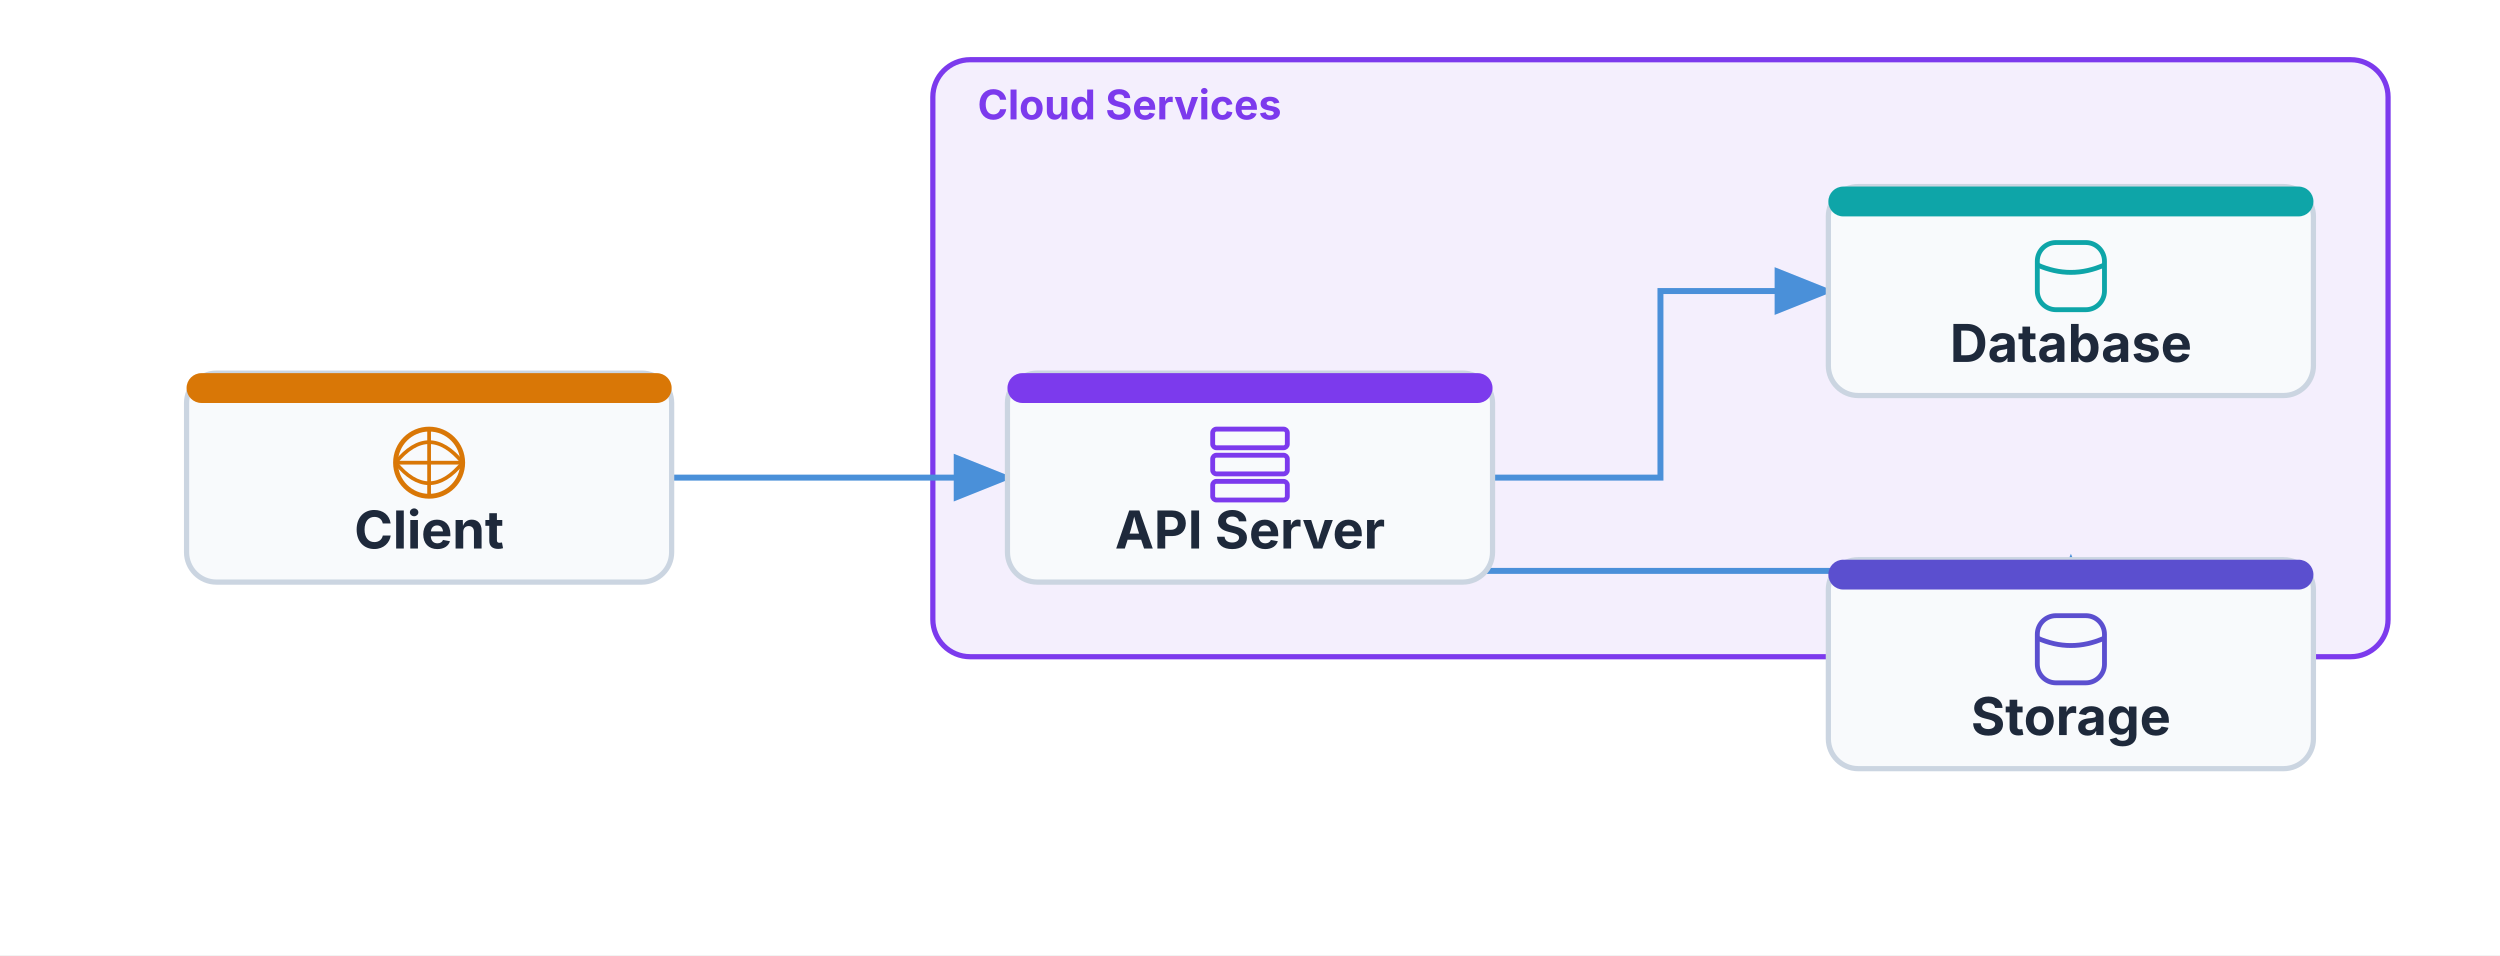
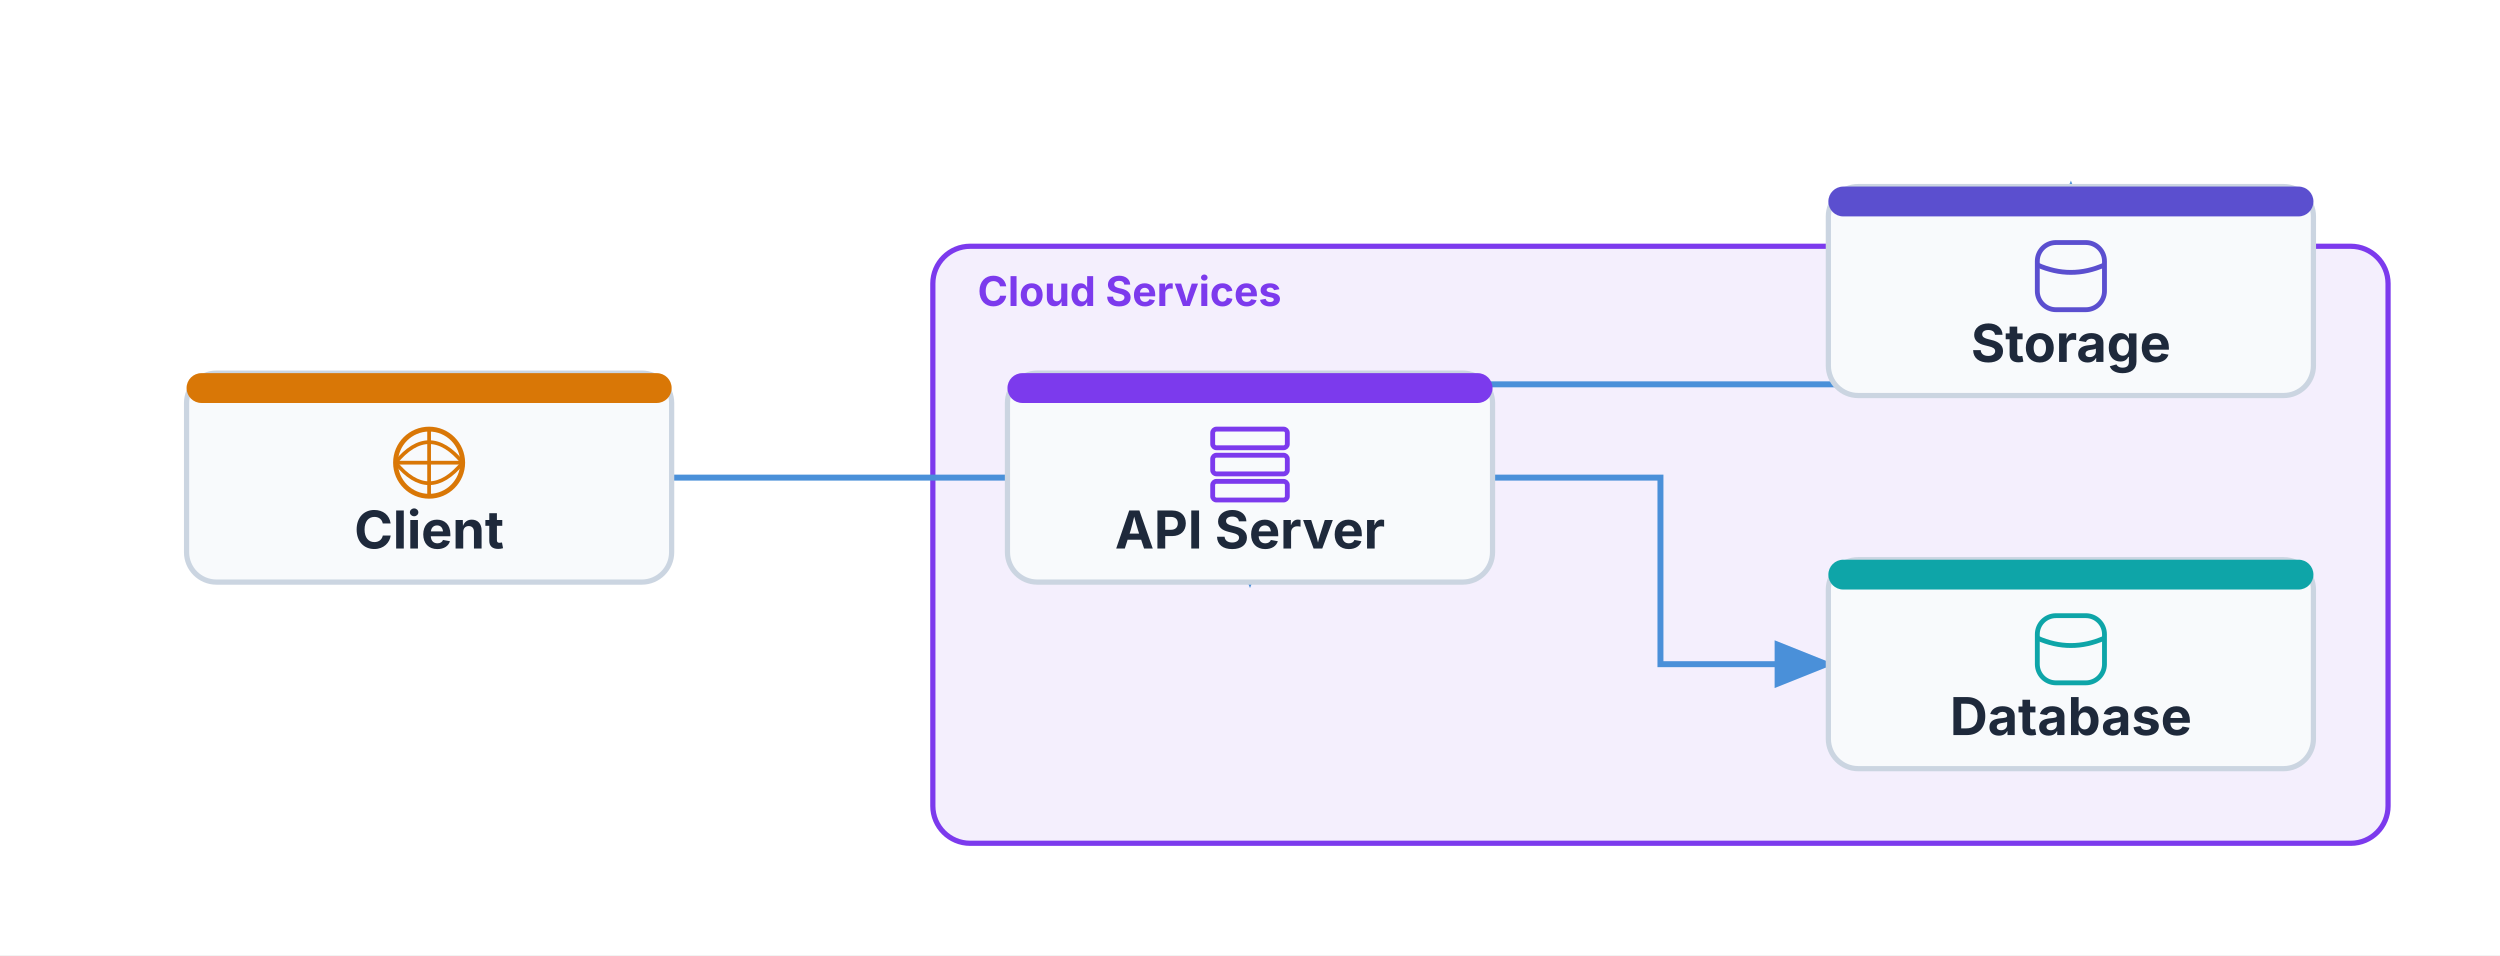
<svg xmlns="http://www.w3.org/2000/svg" viewBox="0 0 670 256" width="670" height="256">
  <defs>
    <marker id="arch-arrow" markerWidth="10" markerHeight="8" refX="9" refY="4" orient="auto">
      <polygon points="0 0, 10 4, 0 8" fill="#4A90D9" />
    </marker>
  </defs>
-   <rect width="100%" height="100%" fill="#FFFFFF" />
-   <rect x="250" y="16" width="390" height="160" fill="#7C3AED14" stroke="#7C3AED" stroke-width="1.4" rx="10" />
-   <text x="262" y="32" font-size="11" font-family="Inter, system-ui, -apple-system, sans-serif" fill="#7C3AED" font-weight="bold">Cloud Services</text>
-   <path d="M 180 128 L 270 128" stroke="#4A90D9" stroke-width="1.6" fill="none" marker-end="url(#arch-arrow)" />
-   <path d="M 400 128 L 445 128 L 445 78 L 490 78" stroke="#4A90D9" stroke-width="1.6" fill="none" marker-end="url(#arch-arrow)" />
-   <path d="M 335 156 L 335 153 L 555 153 L 555 150" stroke="#4A90D9" stroke-width="1.6" fill="none" marker-end="url(#arch-arrow)" />
+   <rect x="0" y="0" width="670" height="256" fill="#FFFFFF" />
+   <rect x="250" y="66" width="390" height="160" fill="#7C3AED14" stroke="#7C3AED" stroke-width="1.4" rx="10" />
+   <text x="262" y="82" font-size="11" font-family="Inter, system-ui, -apple-system, sans-serif" fill="#7C3AED" font-weight="bold">Cloud Services</text>
+   <path d="M 180 128 L 335 128 L 335 156" stroke="#4A90D9" stroke-width="1.6" fill="none" marker-end="url(#arch-arrow)" />
+   <path d="M 400 128 L 445 128 L 445 178 L 490 178" stroke="#4A90D9" stroke-width="1.6" fill="none" marker-end="url(#arch-arrow)" />
+   <path d="M 335 156 L 335 103 L 555 103 L 555 50" stroke="#4A90D9" stroke-width="1.6" fill="none" marker-end="url(#arch-arrow)" />
  <rect x="270" y="100" width="130" height="56" fill="#F8FAFC" stroke="#CBD5E1" stroke-width="1.4" rx="8" />
  <rect x="270" y="100" width="130" height="8" fill="#7C3AED" stroke="#7C3AED" stroke-width="0" rx="4" />
  <rect x="325" y="115" width="20" height="5" fill="#F8FAFC" stroke="#7C3AED" stroke-width="1.3" rx="1" />
  <rect x="325" y="122" width="20" height="5" fill="#F8FAFC" stroke="#7C3AED" stroke-width="1.3" rx="1" />
  <rect x="325" y="129" width="20" height="5" fill="#F8FAFC" stroke="#7C3AED" stroke-width="1.3" rx="1" />
  <text x="335" y="147" font-size="14" font-family="Inter, system-ui, -apple-system, sans-serif" fill="#1E293B" text-anchor="middle" font-weight="bold">API Server</text>
-   <rect x="490" y="50" width="130" height="56" fill="#F8FAFC" stroke="#CBD5E1" stroke-width="1.4" rx="8" />
-   <rect x="490" y="50" width="130" height="8" fill="#0EA5A8" stroke="#0EA5A8" stroke-width="0" rx="4" />
-   <rect x="546" y="65" width="18" height="18" fill="#F8FAFC" stroke="#0EA5A8" stroke-width="1.3" rx="5" />
-   <path d="M 546 71 Q 555 75, 564 71" stroke="#0EA5A8" stroke-width="1.3" fill="none" />
-   <text x="555" y="97" font-size="14" font-family="Inter, system-ui, -apple-system, sans-serif" fill="#1E293B" text-anchor="middle" font-weight="bold">Database</text>
+   <rect x="490" y="150" width="130" height="56" fill="#F8FAFC" stroke="#CBD5E1" stroke-width="1.4" rx="8" />
+   <rect x="490" y="150" width="130" height="8" fill="#0EA5A8" stroke="#0EA5A8" stroke-width="0" rx="4" />
+   <rect x="546" y="165" width="18" height="18" fill="#F8FAFC" stroke="#0EA5A8" stroke-width="1.3" rx="5" />
+   <path d="M 546 171 Q 555 175, 564 171" stroke="#0EA5A8" stroke-width="1.3" fill="none" />
+   <text x="555" y="197" font-size="14" font-family="Inter, system-ui, -apple-system, sans-serif" fill="#1E293B" text-anchor="middle" font-weight="bold">Database</text>
  <rect x="50" y="100" width="130" height="56" fill="#F8FAFC" stroke="#CBD5E1" stroke-width="1.4" rx="8" />
  <rect x="50" y="100" width="130" height="8" fill="#D97706" stroke="#D97706" stroke-width="0" rx="4" />
  <circle cx="115" cy="124" r="9" fill="#F8FAFC" stroke="#D97706" stroke-width="1.3" />
  <path d="M 115 115 L 115 133 M 106 124 L 124 124" stroke="#D97706" stroke-width="1" fill="none" />
  <path d="M 106 124 Q 115 113, 124 124 Q 115 135, 106 124" stroke="#D97706" stroke-width="1" fill="none" />
  <text x="115" y="147" font-size="14" font-family="Inter, system-ui, -apple-system, sans-serif" fill="#1E293B" text-anchor="middle" font-weight="bold">Client</text>
-   <rect x="490" y="150" width="130" height="56" fill="#F8FAFC" stroke="#CBD5E1" stroke-width="1.4" rx="8" />
-   <rect x="490" y="150" width="130" height="8" fill="#5B4FCF" stroke="#5B4FCF" stroke-width="0" rx="4" />
-   <rect x="546" y="165" width="18" height="18" fill="#F8FAFC" stroke="#5B4FCF" stroke-width="1.3" rx="5" />
-   <path d="M 546 171 Q 555 175, 564 171" stroke="#5B4FCF" stroke-width="1.3" fill="none" />
-   <text x="555" y="197" font-size="14" font-family="Inter, system-ui, -apple-system, sans-serif" fill="#1E293B" text-anchor="middle" font-weight="bold">Storage</text>
+   <rect x="490" y="50" width="130" height="56" fill="#F8FAFC" stroke="#CBD5E1" stroke-width="1.4" rx="8" />
+   <rect x="490" y="50" width="130" height="8" fill="#5B4FCF" stroke="#5B4FCF" stroke-width="0" rx="4" />
+   <rect x="546" y="65" width="18" height="18" fill="#F8FAFC" stroke="#5B4FCF" stroke-width="1.3" rx="5" />
+   <path d="M 546 71 Q 555 75, 564 71" stroke="#5B4FCF" stroke-width="1.3" fill="none" />
+   <text x="555" y="97" font-size="14" font-family="Inter, system-ui, -apple-system, sans-serif" fill="#1E293B" text-anchor="middle" font-weight="bold">Storage</text>
</svg>
